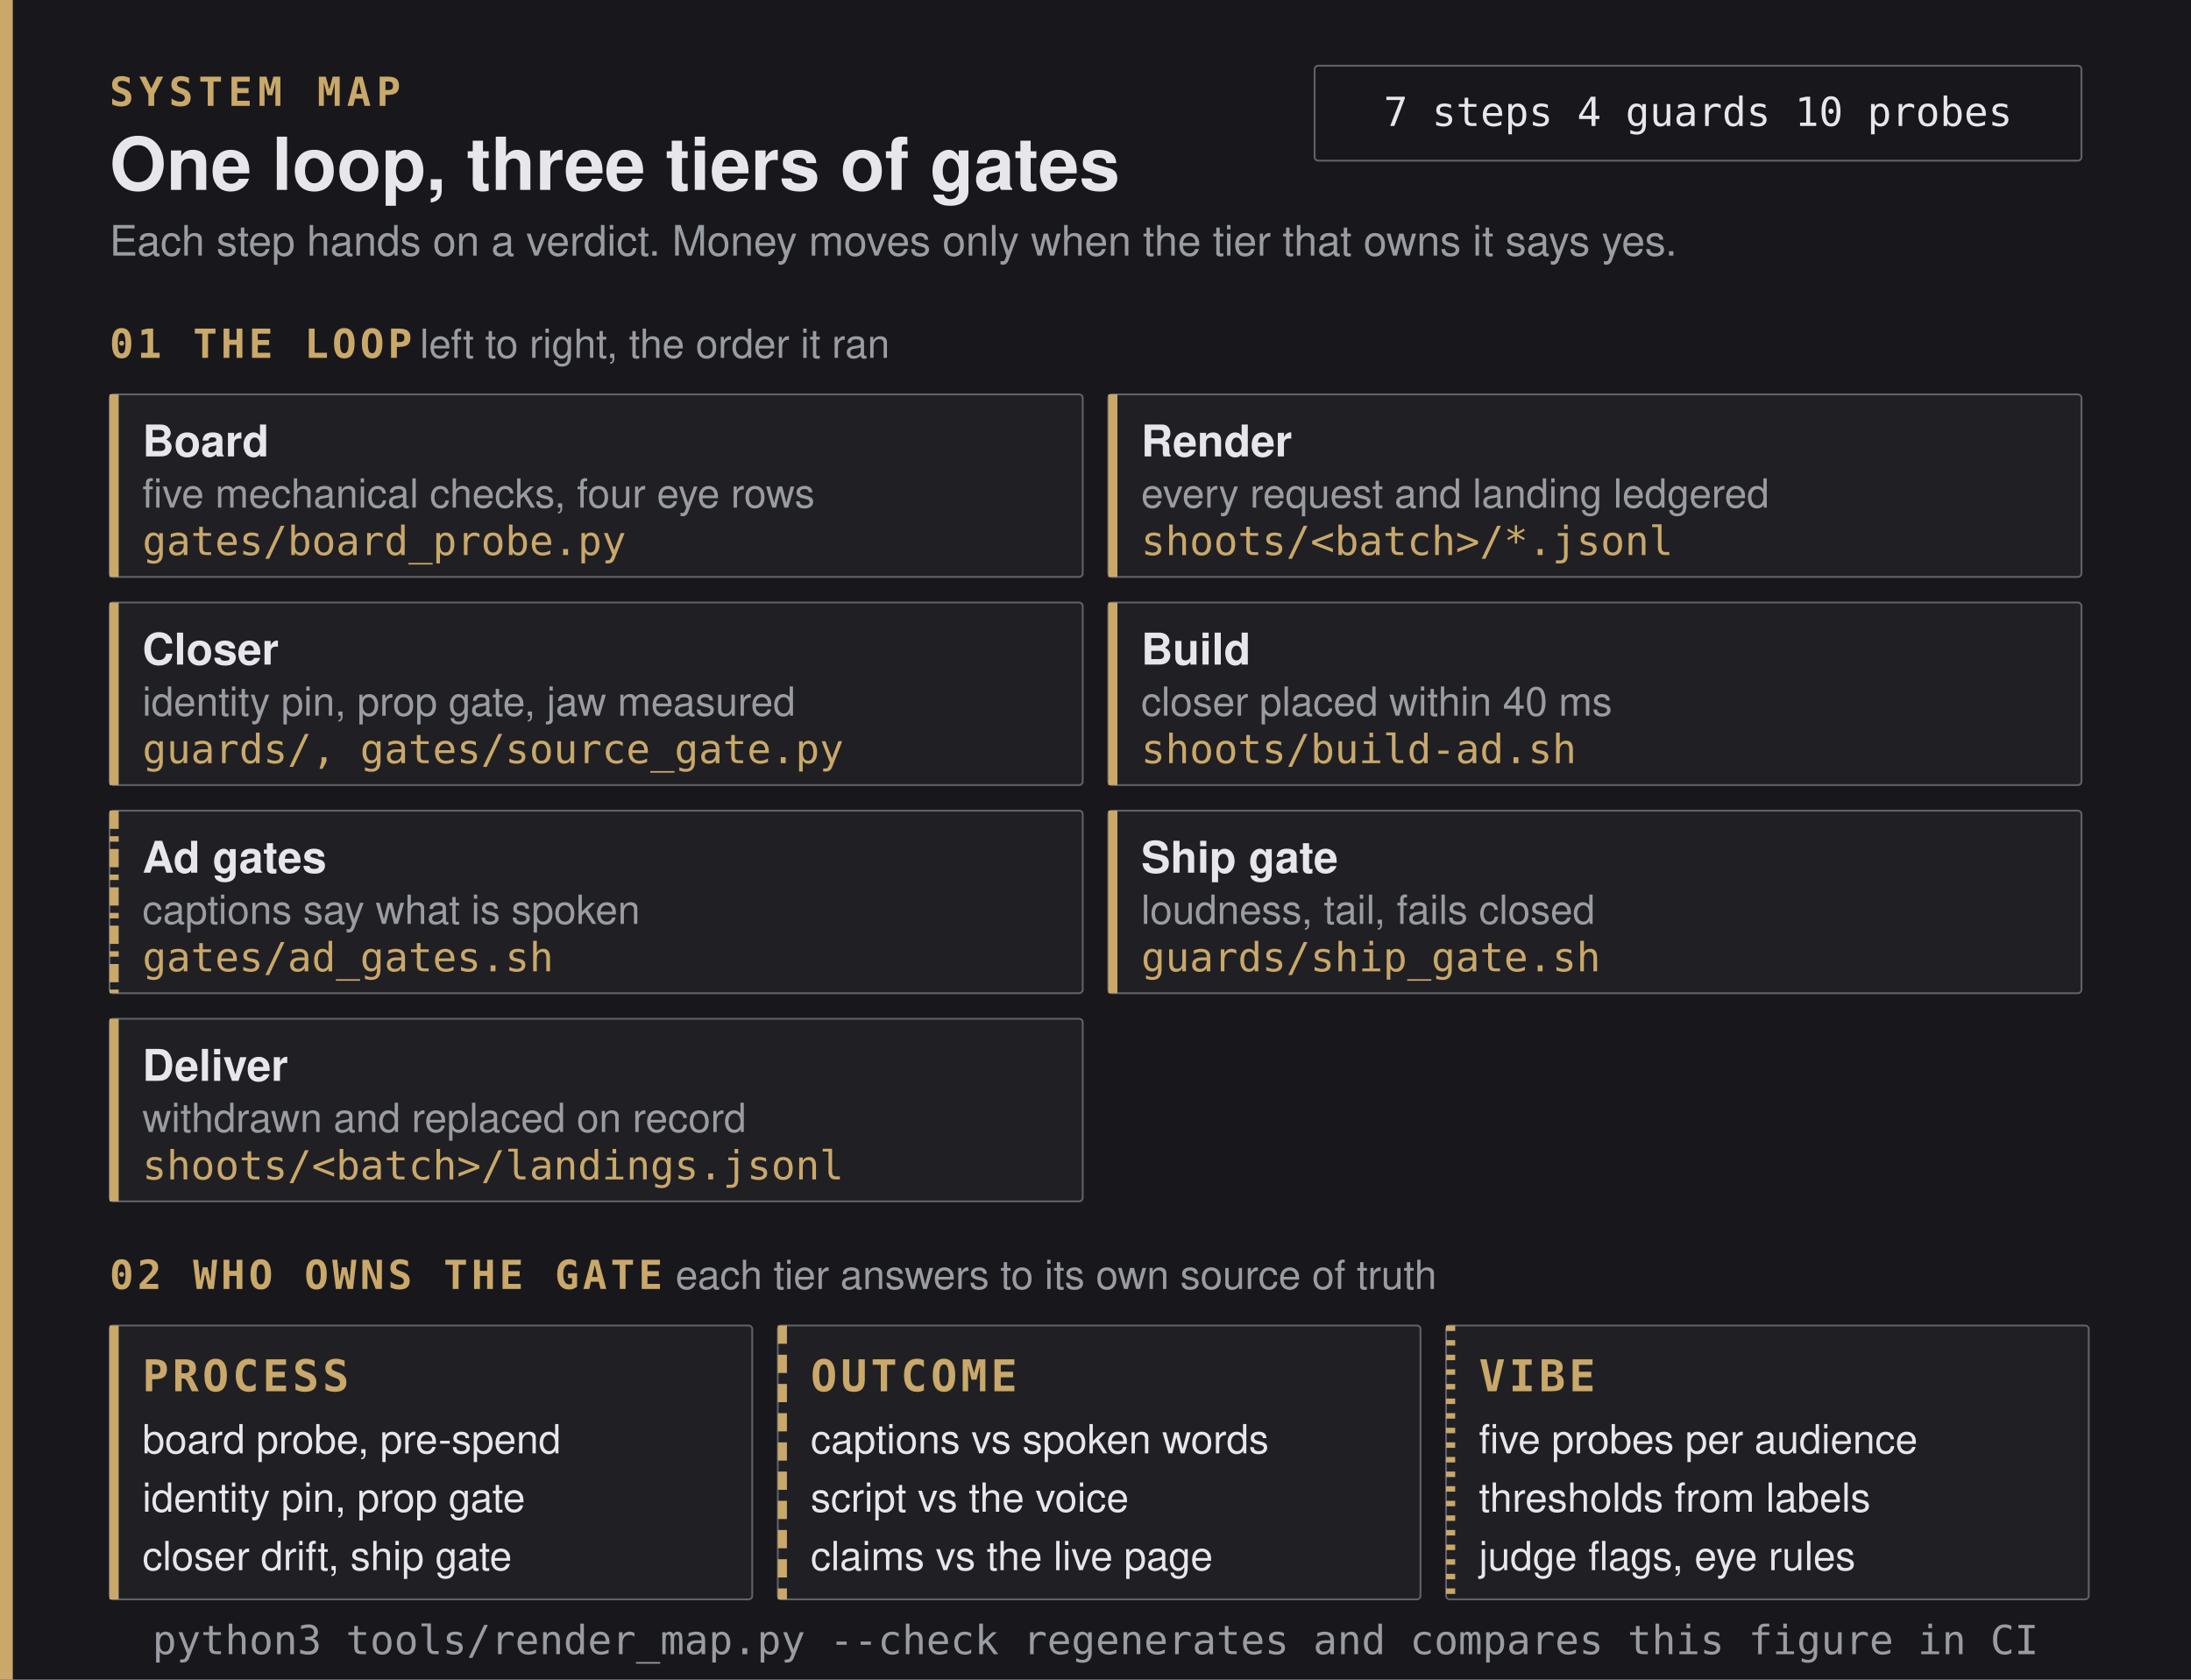
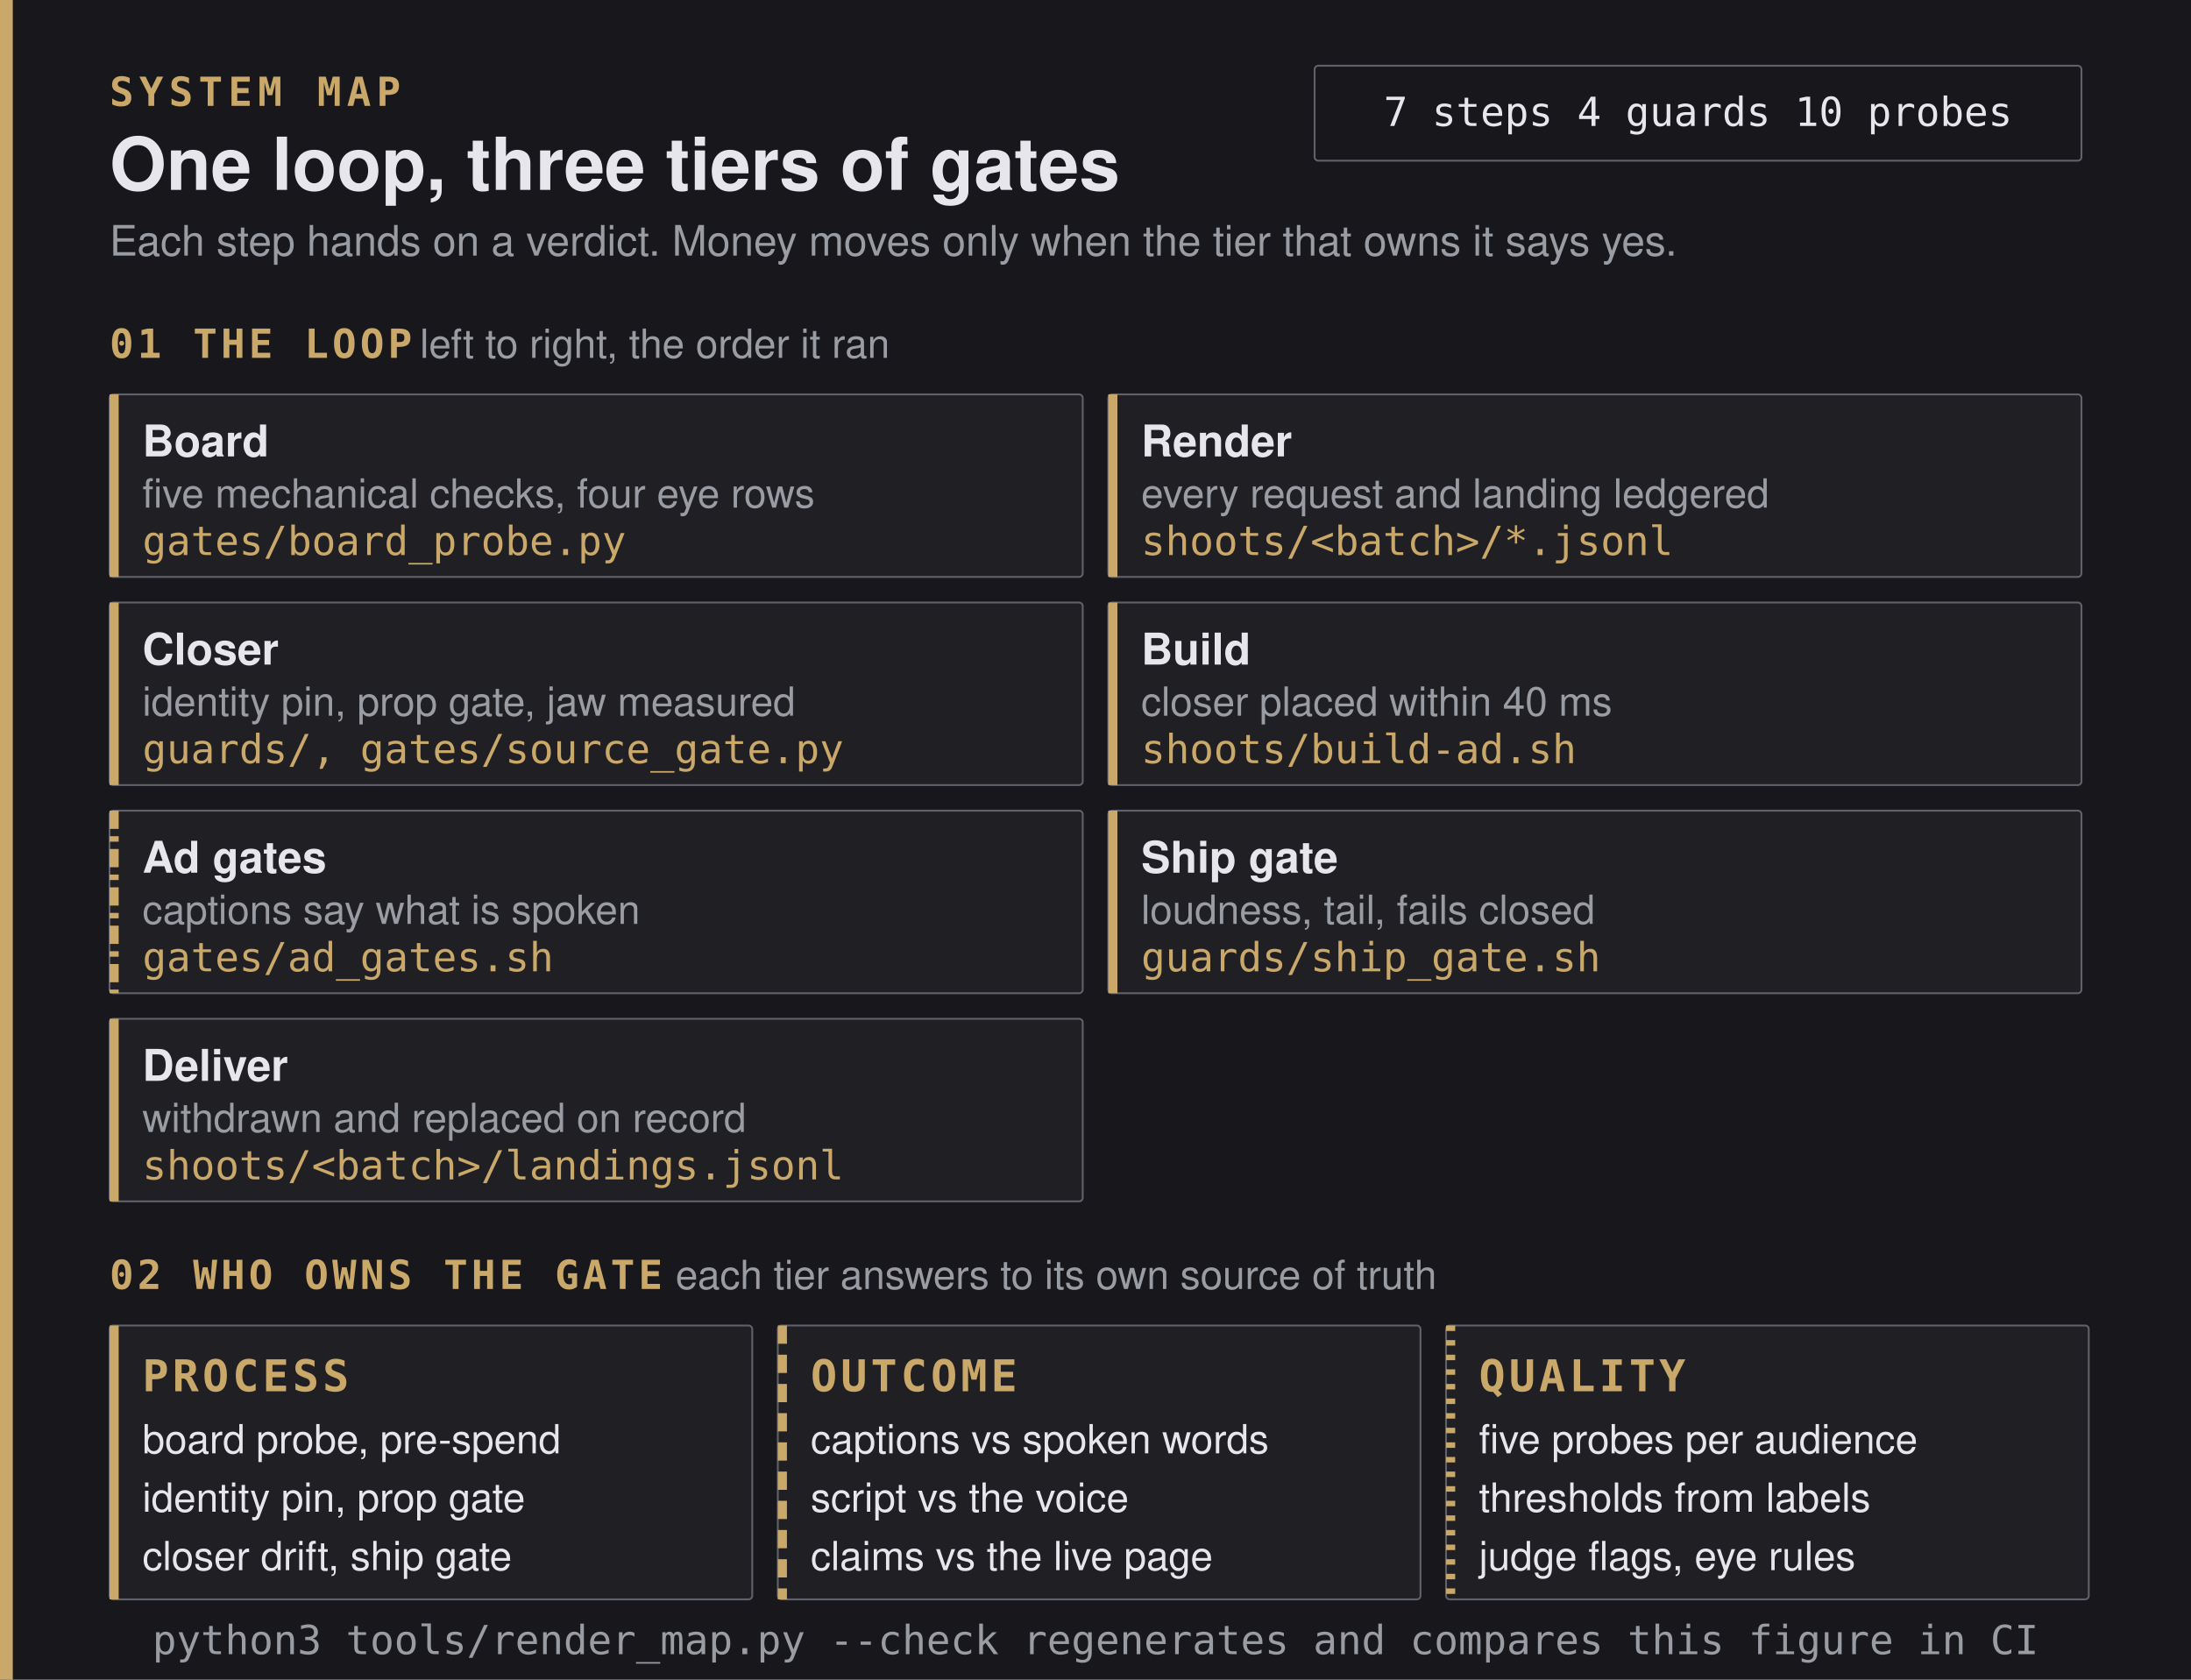
<svg xmlns="http://www.w3.org/2000/svg" width="1200" height="920" viewBox="0 0 1200 920" role="img" aria-label="System map: one loop of seven steps, board, render, closer, build, ad gates, ship gate, deliver, and the three tiers of evals that own the gates at each step.">
  <defs>
    <linearGradient id="bg" x1="0" y1="0" x2="1" y2="1">
      <stop offset="0%" stop-color="#18181c" />
      <stop offset="100%" stop-color="#18181c" />
    </linearGradient>
  </defs>
  <rect width="1200" height="920" fill="url(#bg)" />
  <rect x="0" y="0" width="7" height="920" fill="#c9a86a" />
  <text x="60" y="58" text-anchor="start" font-family="ui-monospace,SFMono-Regular,Menlo,monospace" font-size="22" font-weight="700" letter-spacing="3" fill="#c9a86a">SYSTEM MAP</text>
  <text x="60" y="104" text-anchor="start" font-family="-apple-system,BlinkMacSystemFont,'Segoe UI',Helvetica,Arial,sans-serif" font-size="40" font-weight="700" fill="#e6e6ec">One loop, three tiers of gates</text>
  <text x="60" y="140" text-anchor="start" font-family="-apple-system,BlinkMacSystemFont,'Segoe UI',Helvetica,Arial,sans-serif" font-size="23" fill="#9a9ca3">Each step hands on a verdict. Money moves only when the tier that owns it says yes.</text>
  <rect x="720" y="36" width="420" height="52" rx="2" fill="none" stroke="#5f626a" />
  <text x="930" y="69" text-anchor="middle" font-family="ui-monospace,SFMono-Regular,Menlo,monospace" font-size="22" fill="#e6e6ec">7 steps  4 guards  10 probes</text>
  <text x="60" y="196" text-anchor="start" font-family="ui-monospace,SFMono-Regular,Menlo,monospace" font-size="22" font-weight="700" letter-spacing="2" fill="#c9a86a">01  THE LOOP</text>
  <text x="230" y="196" text-anchor="start" font-family="-apple-system,BlinkMacSystemFont,'Segoe UI',Helvetica,Arial,sans-serif" font-size="22" fill="#9a9ca3">left to right, the order it ran</text>
  <rect x="60" y="216" width="533" height="100" rx="2" fill="#202024" fill-opacity="1" stroke="#5f626a" />
  <line x1="62.5" y1="216" x2="62.5" y2="316" stroke="#c9a86a" stroke-width="5" />
  <text x="78" y="250" text-anchor="start" font-family="-apple-system,BlinkMacSystemFont,'Segoe UI',Helvetica,Arial,sans-serif" font-size="24" font-weight="700" fill="#e6e6ec">Board</text>
  <text x="78" y="278" text-anchor="start" font-family="-apple-system,BlinkMacSystemFont,'Segoe UI',Helvetica,Arial,sans-serif" font-size="22" fill="#9a9ca3">five mechanical checks, four eye rows</text>
  <text x="78" y="304" text-anchor="start" font-family="ui-monospace,SFMono-Regular,Menlo,monospace" font-size="22" fill="#c9a86a">gates/board_probe.py</text>
  <rect x="607" y="216" width="533" height="100" rx="2" fill="#202024" fill-opacity="1" stroke="#5f626a" />
  <line x1="609.5" y1="216" x2="609.5" y2="316" stroke="#c9a86a" stroke-width="5" />
  <text x="625" y="250" text-anchor="start" font-family="-apple-system,BlinkMacSystemFont,'Segoe UI',Helvetica,Arial,sans-serif" font-size="24" font-weight="700" fill="#e6e6ec">Render</text>
  <text x="625" y="278" text-anchor="start" font-family="-apple-system,BlinkMacSystemFont,'Segoe UI',Helvetica,Arial,sans-serif" font-size="22" fill="#9a9ca3">every request and landing ledgered</text>
  <text x="625" y="304" text-anchor="start" font-family="ui-monospace,SFMono-Regular,Menlo,monospace" font-size="22" fill="#c9a86a">shoots/&lt;batch&gt;/*.jsonl</text>
  <rect x="60" y="330" width="533" height="100" rx="2" fill="#202024" fill-opacity="1" stroke="#5f626a" />
  <line x1="62.5" y1="330" x2="62.5" y2="430" stroke="#c9a86a" stroke-width="5" />
  <text x="78" y="364" text-anchor="start" font-family="-apple-system,BlinkMacSystemFont,'Segoe UI',Helvetica,Arial,sans-serif" font-size="24" font-weight="700" fill="#e6e6ec">Closer</text>
  <text x="78" y="392" text-anchor="start" font-family="-apple-system,BlinkMacSystemFont,'Segoe UI',Helvetica,Arial,sans-serif" font-size="22" fill="#9a9ca3">identity pin, prop gate, jaw measured</text>
  <text x="78" y="418" text-anchor="start" font-family="ui-monospace,SFMono-Regular,Menlo,monospace" font-size="22" fill="#c9a86a">guards/, gates/source_gate.py</text>
  <rect x="607" y="330" width="533" height="100" rx="2" fill="#202024" fill-opacity="1" stroke="#5f626a" />
  <line x1="609.5" y1="330" x2="609.5" y2="430" stroke="#c9a86a" stroke-width="5" />
  <text x="625" y="364" text-anchor="start" font-family="-apple-system,BlinkMacSystemFont,'Segoe UI',Helvetica,Arial,sans-serif" font-size="24" font-weight="700" fill="#e6e6ec">Build</text>
  <text x="625" y="392" text-anchor="start" font-family="-apple-system,BlinkMacSystemFont,'Segoe UI',Helvetica,Arial,sans-serif" font-size="22" fill="#9a9ca3">closer placed within 40 ms</text>
  <text x="625" y="418" text-anchor="start" font-family="ui-monospace,SFMono-Regular,Menlo,monospace" font-size="22" fill="#c9a86a">shoots/build-ad.sh</text>
  <rect x="60" y="444" width="533" height="100" rx="2" fill="#202024" fill-opacity="1" stroke="#5f626a" />
  <line x1="62.5" y1="444" x2="62.5" y2="544" stroke="#c9a86a" stroke-width="5" stroke-dasharray="10 4 3 4" />
  <text x="78" y="478" text-anchor="start" font-family="-apple-system,BlinkMacSystemFont,'Segoe UI',Helvetica,Arial,sans-serif" font-size="24" font-weight="700" fill="#e6e6ec">Ad gates</text>
  <text x="78" y="506" text-anchor="start" font-family="-apple-system,BlinkMacSystemFont,'Segoe UI',Helvetica,Arial,sans-serif" font-size="22" fill="#9a9ca3">captions say what is spoken</text>
  <text x="78" y="532" text-anchor="start" font-family="ui-monospace,SFMono-Regular,Menlo,monospace" font-size="22" fill="#c9a86a">gates/ad_gates.sh</text>
  <rect x="607" y="444" width="533" height="100" rx="2" fill="#202024" fill-opacity="1" stroke="#5f626a" />
  <line x1="609.5" y1="444" x2="609.5" y2="544" stroke="#c9a86a" stroke-width="5" />
  <text x="625" y="478" text-anchor="start" font-family="-apple-system,BlinkMacSystemFont,'Segoe UI',Helvetica,Arial,sans-serif" font-size="24" font-weight="700" fill="#e6e6ec">Ship gate</text>
  <text x="625" y="506" text-anchor="start" font-family="-apple-system,BlinkMacSystemFont,'Segoe UI',Helvetica,Arial,sans-serif" font-size="22" fill="#9a9ca3">loudness, tail, fails closed</text>
  <text x="625" y="532" text-anchor="start" font-family="ui-monospace,SFMono-Regular,Menlo,monospace" font-size="22" fill="#c9a86a">guards/ship_gate.sh</text>
  <rect x="60" y="558" width="533" height="100" rx="2" fill="#202024" fill-opacity="1" stroke="#5f626a" />
  <line x1="62.5" y1="558" x2="62.5" y2="658" stroke="#c9a86a" stroke-width="5" />
  <text x="78" y="592" text-anchor="start" font-family="-apple-system,BlinkMacSystemFont,'Segoe UI',Helvetica,Arial,sans-serif" font-size="24" font-weight="700" fill="#e6e6ec">Deliver</text>
  <text x="78" y="620" text-anchor="start" font-family="-apple-system,BlinkMacSystemFont,'Segoe UI',Helvetica,Arial,sans-serif" font-size="22" fill="#9a9ca3">withdrawn and replaced on record</text>
  <text x="78" y="646" text-anchor="start" font-family="ui-monospace,SFMono-Regular,Menlo,monospace" font-size="22" fill="#c9a86a">shoots/&lt;batch&gt;/landings.jsonl</text>
  <text x="60" y="706" text-anchor="start" font-family="ui-monospace,SFMono-Regular,Menlo,monospace" font-size="22" font-weight="700" letter-spacing="2" fill="#c9a86a">02  WHO OWNS THE GATE</text>
  <text x="370" y="706" text-anchor="start" font-family="-apple-system,BlinkMacSystemFont,'Segoe UI',Helvetica,Arial,sans-serif" font-size="22" fill="#9a9ca3">each tier answers to its own source of truth</text>
  <rect x="60" y="726" width="352" height="150" rx="2" fill="#202024" fill-opacity="1" stroke="#5f626a" />
  <line x1="62.5" y1="726" x2="62.5" y2="876" stroke="#c9a86a" stroke-width="5" />
  <text x="78" y="762" text-anchor="start" font-family="ui-monospace,SFMono-Regular,Menlo,monospace" font-size="24" font-weight="700" letter-spacing="2" fill="#c9a86a">PROCESS</text>
  <text x="78" y="796" text-anchor="start" font-family="-apple-system,BlinkMacSystemFont,'Segoe UI',Helvetica,Arial,sans-serif" font-size="22" fill="#e6e6ec">board probe, pre-spend</text>
  <text x="78" y="828" text-anchor="start" font-family="-apple-system,BlinkMacSystemFont,'Segoe UI',Helvetica,Arial,sans-serif" font-size="22" fill="#e6e6ec">identity pin, prop gate</text>
  <text x="78" y="860" text-anchor="start" font-family="-apple-system,BlinkMacSystemFont,'Segoe UI',Helvetica,Arial,sans-serif" font-size="22" fill="#e6e6ec">closer drift, ship gate</text>
  <rect x="426" y="726" width="352" height="150" rx="2" fill="#202024" fill-opacity="1" stroke="#5f626a" />
  <line x1="428.5" y1="726" x2="428.5" y2="876" stroke="#c9a86a" stroke-width="5" stroke-dasharray="10 6" />
  <text x="444" y="762" text-anchor="start" font-family="ui-monospace,SFMono-Regular,Menlo,monospace" font-size="24" font-weight="700" letter-spacing="2" fill="#c9a86a">OUTCOME</text>
  <text x="444" y="796" text-anchor="start" font-family="-apple-system,BlinkMacSystemFont,'Segoe UI',Helvetica,Arial,sans-serif" font-size="22" fill="#e6e6ec">captions vs spoken words</text>
  <text x="444" y="828" text-anchor="start" font-family="-apple-system,BlinkMacSystemFont,'Segoe UI',Helvetica,Arial,sans-serif" font-size="22" fill="#e6e6ec">script vs the voice</text>
  <text x="444" y="860" text-anchor="start" font-family="-apple-system,BlinkMacSystemFont,'Segoe UI',Helvetica,Arial,sans-serif" font-size="22" fill="#e6e6ec">claims vs the live page</text>
  <rect x="792" y="726" width="352" height="150" rx="2" fill="#202024" fill-opacity="1" stroke="#5f626a" />
  <line x1="794.5" y1="726" x2="794.5" y2="876" stroke="#c9a86a" stroke-width="5" stroke-dasharray="3 5" />
-   <text x="810" y="762" text-anchor="start" font-family="ui-monospace,SFMono-Regular,Menlo,monospace" font-size="24" font-weight="700" letter-spacing="2" fill="#c9a86a">VIBE</text>
+   <text x="810" y="762" text-anchor="start" font-family="ui-monospace,SFMono-Regular,Menlo,monospace" font-size="24" font-weight="700" letter-spacing="2" fill="#c9a86a">QUALITY</text>
  <text x="810" y="796" text-anchor="start" font-family="-apple-system,BlinkMacSystemFont,'Segoe UI',Helvetica,Arial,sans-serif" font-size="22" fill="#e6e6ec">five probes per audience</text>
  <text x="810" y="828" text-anchor="start" font-family="-apple-system,BlinkMacSystemFont,'Segoe UI',Helvetica,Arial,sans-serif" font-size="22" fill="#e6e6ec">thresholds from labels</text>
  <text x="810" y="860" text-anchor="start" font-family="-apple-system,BlinkMacSystemFont,'Segoe UI',Helvetica,Arial,sans-serif" font-size="22" fill="#e6e6ec">judge flags, eye rules</text>
  <text x="600.0" y="906" text-anchor="middle" font-family="ui-monospace,SFMono-Regular,Menlo,monospace" font-size="22" fill="#9a9ca3">python3 tools/render_map.py --check   regenerates and compares this figure in CI</text>
</svg>
